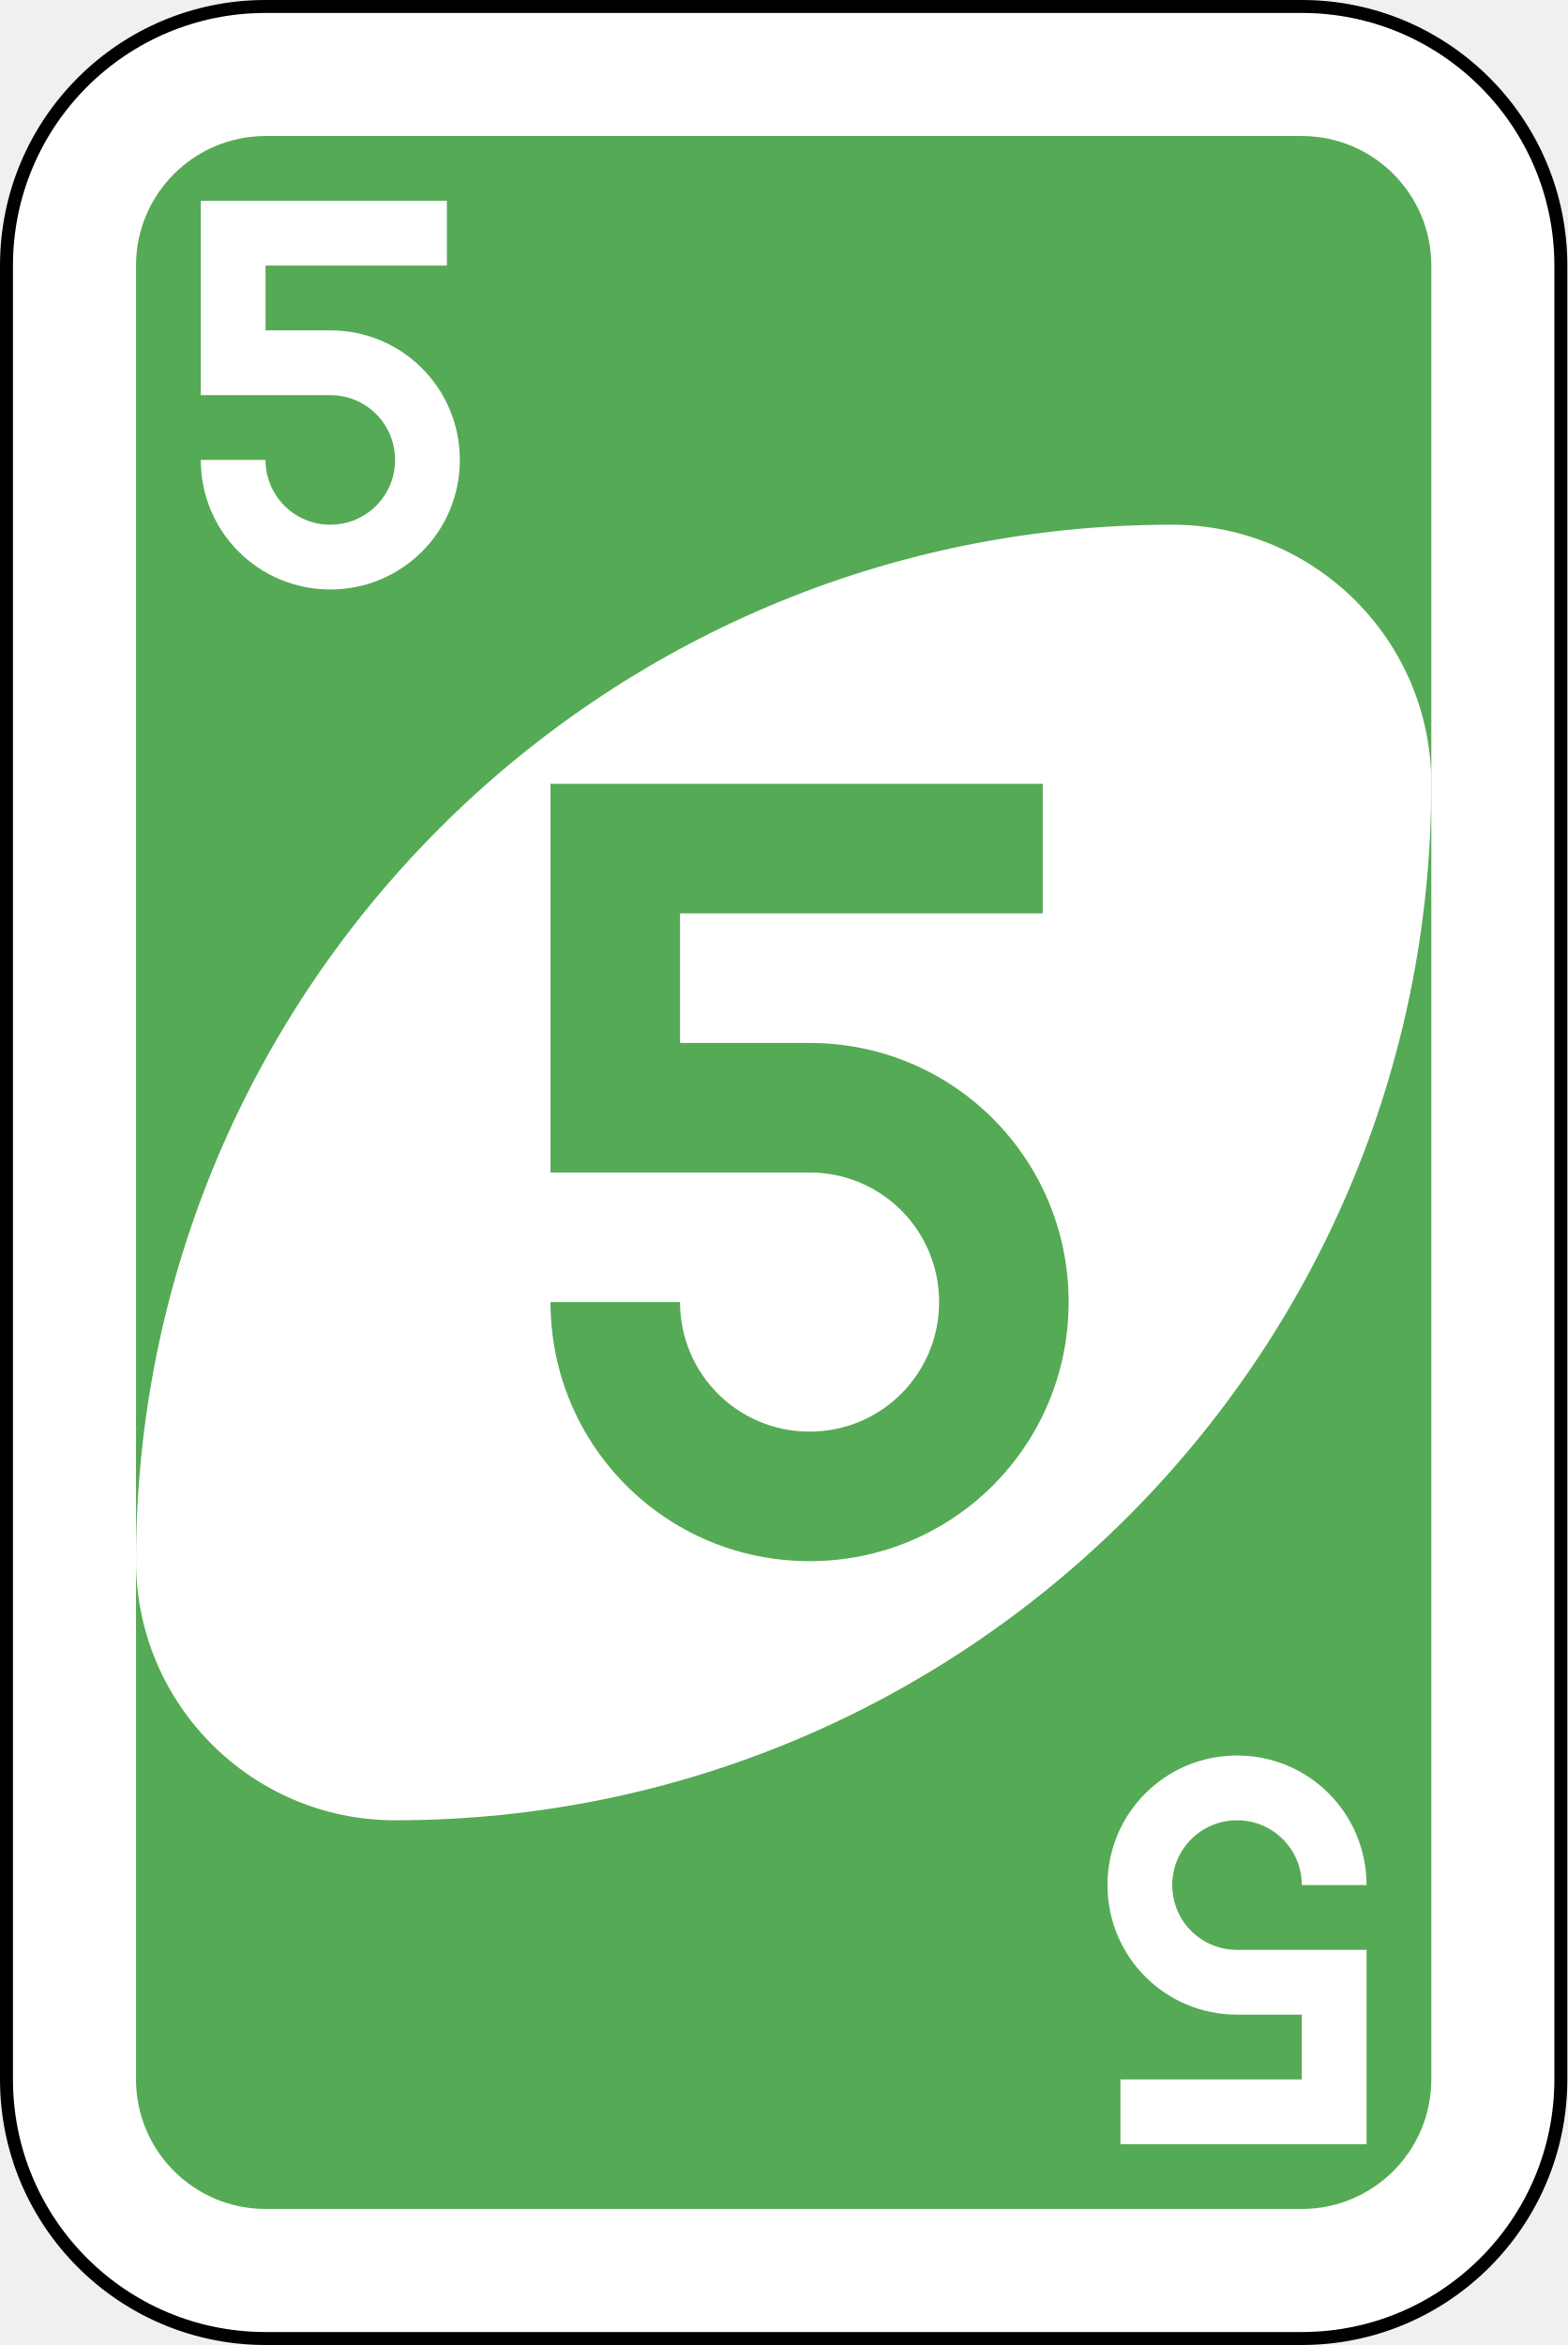
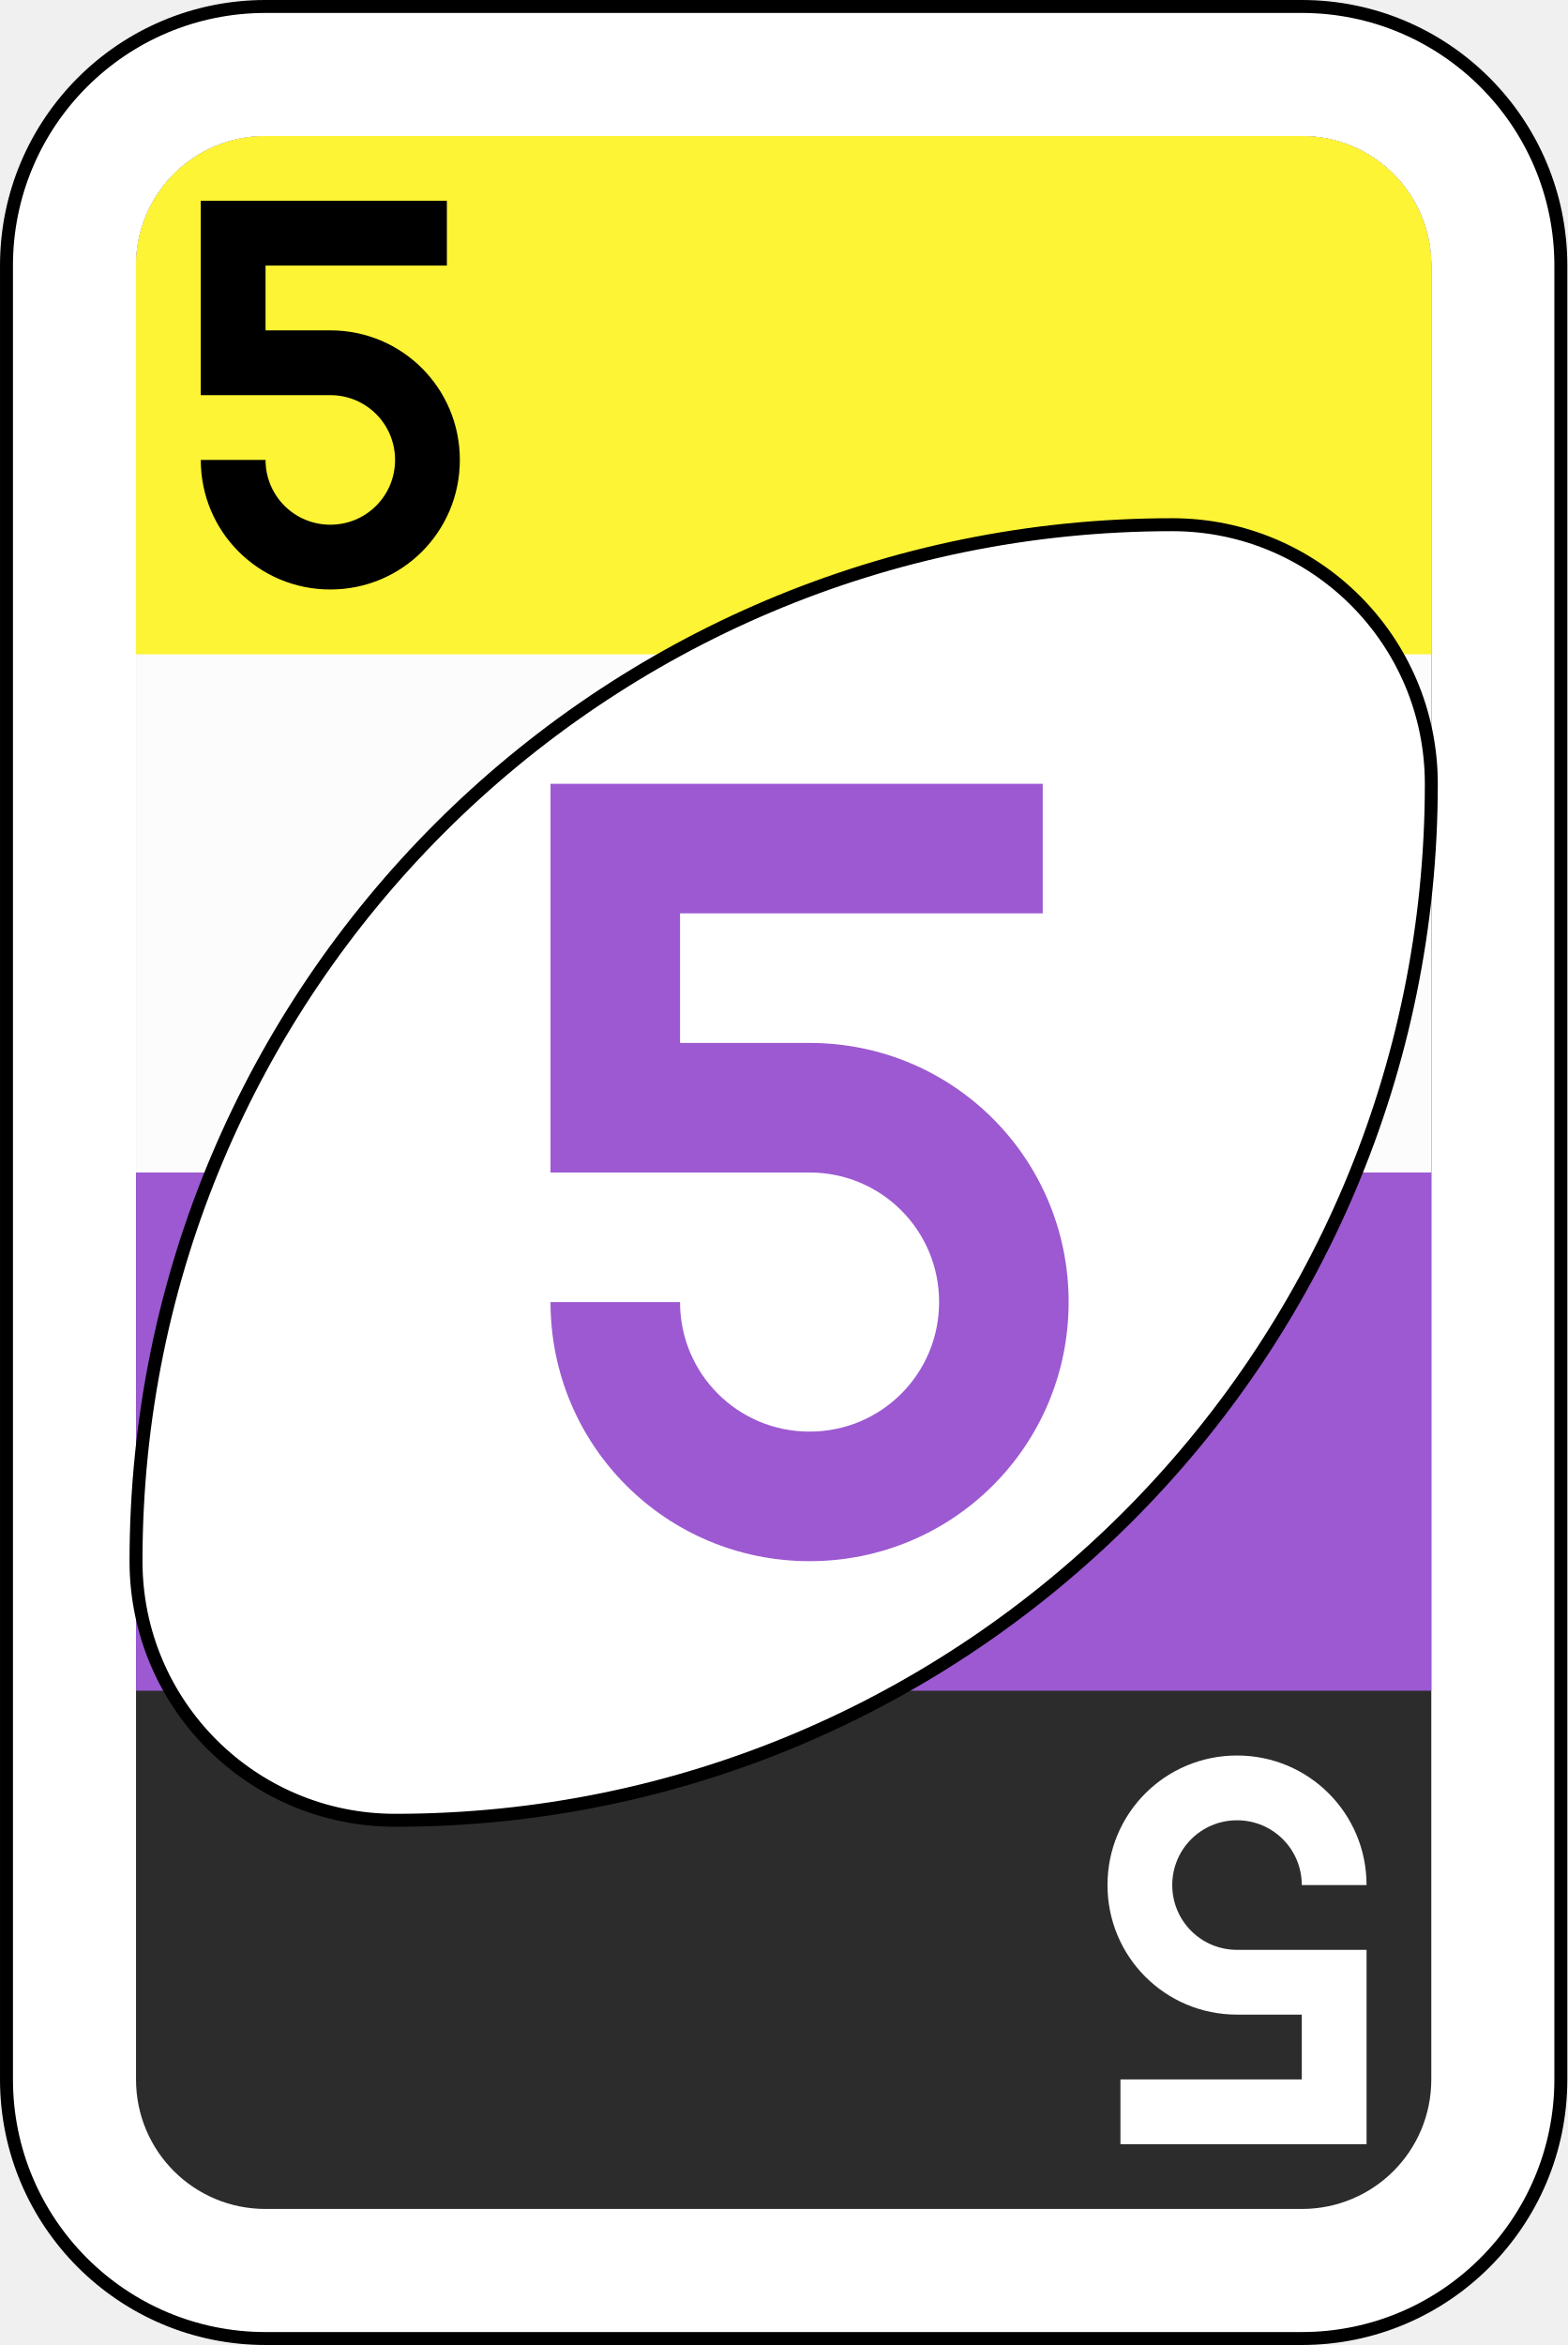
<svg xmlns="http://www.w3.org/2000/svg" width="68.298mm" height="102.164mm" viewBox="0 0 242 362" id="svg6717" version="1.1">
  <defs id="defs6719" />
  <g id="layer1" transform="translate(-236.1428,-337.0765)">
-     <g id="g6595-1" transform="matrix(4,0,0,4,-962.8572,-991.3724)">
-       <rect style="fill:#ffffff;fill-opacity:1;fill-rule:evenodd;stroke:#000000;stroke-width:0.5;stroke-miterlimit:4;stroke-dasharray:none" id="rect2987-8-5-6-5" y="332.362" x="300" ry="10" rx="10" height="90" width="60" />
-       <rect style="fill:#55aa55;fill-opacity:1;fill-rule:evenodd;stroke:none" id="rect3757-26-33-81-9" y="337.362" x="305" ry="5" rx="5" height="80" width="50" />
-       <path style="fill:#ffffff;fill-opacity:1;fill-rule:evenodd;stroke:none" id="path3773-0-4-8-4-60-3-9-5" d="m 345,352.362 c -22.091,0 -40,17.909 -40,40 0,5.523 4.477,10 10,10 22.091,0 40,-17.909 40,-40 0,-5.523 -4.477,-10 -10,-10 z" />
-       <path style="fill:#55aa55;fill-opacity:1;stroke:none" id="rect3163-6-0-0-2-7-1-2-19-4-1" d="m 321,362.362 0,10 0,5 10,0 c 2.77,0 5,2.23 5,5 0,2.77 -2.23,5 -5,5 -2.77,0 -5,-2.23 -5,-5 l -5,0 c 0,5.54 4.46,10 10,10 5.54,0 10,-4.46 10,-10 0,-5.54 -4.46,-10 -10,-10 l -5,0 0,-5 5,0 9,0 0,-5 -9,0 -5,0 z" />
-       <path style="fill:#ffffff;fill-opacity:1;stroke:none" id="rect3163-6-0-0-2-7-1-2-19-2-4-06" d="m 307.5,339.862 0,5 0,2.5 5,0 c 1.385,0 2.5,1.115 2.5,2.5 0,1.385 -1.115,2.5 -2.5,2.5 -1.385,0 -2.5,-1.115 -2.5,-2.5 l -2.5,0 c 0,2.77 2.23,5 5,5 2.77,0 5,-2.23 5,-5 0,-2.77 -2.23,-5 -5,-5 l -2.5,0 0,-2.5 2.5,0 4.5,0 0,-2.5 -4.5,0 -2.5,0 z" />
-       <path style="fill:#ffffff;fill-opacity:1;stroke:none" id="rect3163-6-0-0-2-7-1-2-19-2-4-6-4" d="m 352.5,414.862 0,-5 0,-2.5 -5,0 c -1.385,0 -2.5,-1.115 -2.5,-2.5 0,-1.385 1.115,-2.5 2.5,-2.5 1.385,0 2.5,1.115 2.5,2.5 l 2.5,0 c 0,-2.77 -2.23,-5 -5,-5 -2.77,0 -5,2.23 -5,5 0,2.77 2.23,5 5,5 l 2.5,0 0,2.5 -2.5,0 -4.5,0 0,2.5 4.5,0 2.5,0 z" />
+     <g id="layer1-9" transform="translate(-9.1461334e-5,-1.109877e-4)">
+       <rect style="fill:#ffffff;fill-opacity:1;fill-rule:evenodd;stroke:#000000;stroke-width:2;stroke-miterlimit:4;stroke-dasharray:none" id="rect2987-8-5-81-7-5-7-3" y="338.076" x="237.143" ry="40" rx="40" height="360" width="240" />
+       <g id="g926" transform="matrix(0.6666656,0,0,1.599999,257.1428,358.0764)">
+         <path id="path906" style="fill:#2c2c2c;fill-opacity:1;stroke-width:1.102" d="m 43.732,22.4 c -11.819,0 -21.332,9.513 -21.332,21.332 V 342.4 c 0,11.819 9.513,21.332 21.332,21.332 H 214.4 c 11.819,0 21.332,-9.513 21.332,-21.332 V 43.732 c 0,-11.819 -9.513,-21.332 -21.332,-21.332 z" transform="matrix(1.406252,0,0,0.5859381,-31.49997,-13.12499)" />
+         <path id="path908" style="fill:#9c59d1;fill-opacity:1;stroke-width:1.102" d="m 43.732,22.4 c -11.819,0 -21.332,9.513 -21.332,21.332 V 278.4 H 235.732 V 43.732 c 0,-11.819 -9.513,-21.332 -21.332,-21.332 z" transform="matrix(1.406252,0,0,0.5859381,-31.49997,-13.12499)" />
+         <path id="path910" style="fill:#fcfcfc;fill-opacity:1;stroke-width:1.102" d="m 43.732,22.4 c -11.819,0 -21.332,9.513 -21.332,21.332 V 193.066 H 235.732 V 43.732 c 0,-11.819 -9.513,-21.332 -21.332,-21.332 z" transform="matrix(1.406252,0,0,0.5859381,-31.49997,-13.12499)" />
+         <path id="path912" style="fill:#fcf434;fill-opacity:1;stroke-width:1.102" d="m 43.732,22.4 c -11.819,0 -21.332,9.513 -21.332,21.332 V 107.732 H 235.732 V 43.732 c 0,-11.819 -9.513,-21.332 -21.332,-21.332 z" transform="matrix(1.406252,0,0,0.5859381,-31.49997,-13.12499)" />
+       </g>
+       <path style="fill:#ffffff;fill-opacity:1;fill-rule:evenodd;stroke:#000000;stroke-width:2;stroke-miterlimit:4;stroke-dasharray:none;stroke-opacity:1" id="path3773-0-4-8-4-60-3-86-29-2-7-7" d="m 417.143,418.076 c -88.366,0 -160,71.634 -160,160 0,22.091 17.909,40 40,40 88.366,0 160,-71.634 160,-160 0,-22.091 -17.909,-40 -40,-40 z" />
    </g>
+     <path style="fill:#9c59d1;fill-opacity:1;stroke:none;stroke-width:4" id="rect3163-6-0-0-2-7-1-2-19-4-1" d="m 321.143,458.076 v 40 20 h 40 c 11.08,0 20,8.92 20,20 0,11.08 -8.92,20 -20,20 -11.08,0 -20,-8.92 -20,-20 h -20 c 0,22.16 17.84,40 40,40 22.16,0 40,-17.84 40,-40 0,-22.16 -17.84,-40 -40,-40 h -20 v -20 h 20 36 v -20 h -36 -20 z" />
+     <path style="fill:#000000;fill-opacity:1;stroke:none;stroke-width:4" id="rect3163-6-0-0-2-7-1-2-19-2-4-06" d="m 267.143,368.076 v 20 10 h 20 c 5.54,0 10,4.46 10,10 0,5.54 -4.46,10 -10,10 -5.54,0 -10,-4.46 -10,-10 h -10 c 0,11.08 8.92,20 20,20 11.08,0 20,-8.92 20,-20 0,-11.08 -8.92,-20 -20,-20 h -10 v -10 h 10 18 v -10 h -18 -10 z" />
+     <path style="fill:#ffffff;fill-opacity:1;stroke:none;stroke-width:4" id="rect3163-6-0-0-2-7-1-2-19-2-4-6-4" d="m 447.143,668.076 v -20 -10 h -20 c -5.54,0 -10,-4.46 -10,-10 0,-5.54 4.46,-10 10,-10 5.54,0 10,4.46 10,10 h 10 c 0,-11.08 -8.92,-20 -20,-20 -11.08,0 -20,8.92 -20,20 0,11.08 8.92,20 20,20 h 10 v 10 h -10 -18 v 10 h 18 10 z" />
  </g>
</svg>
